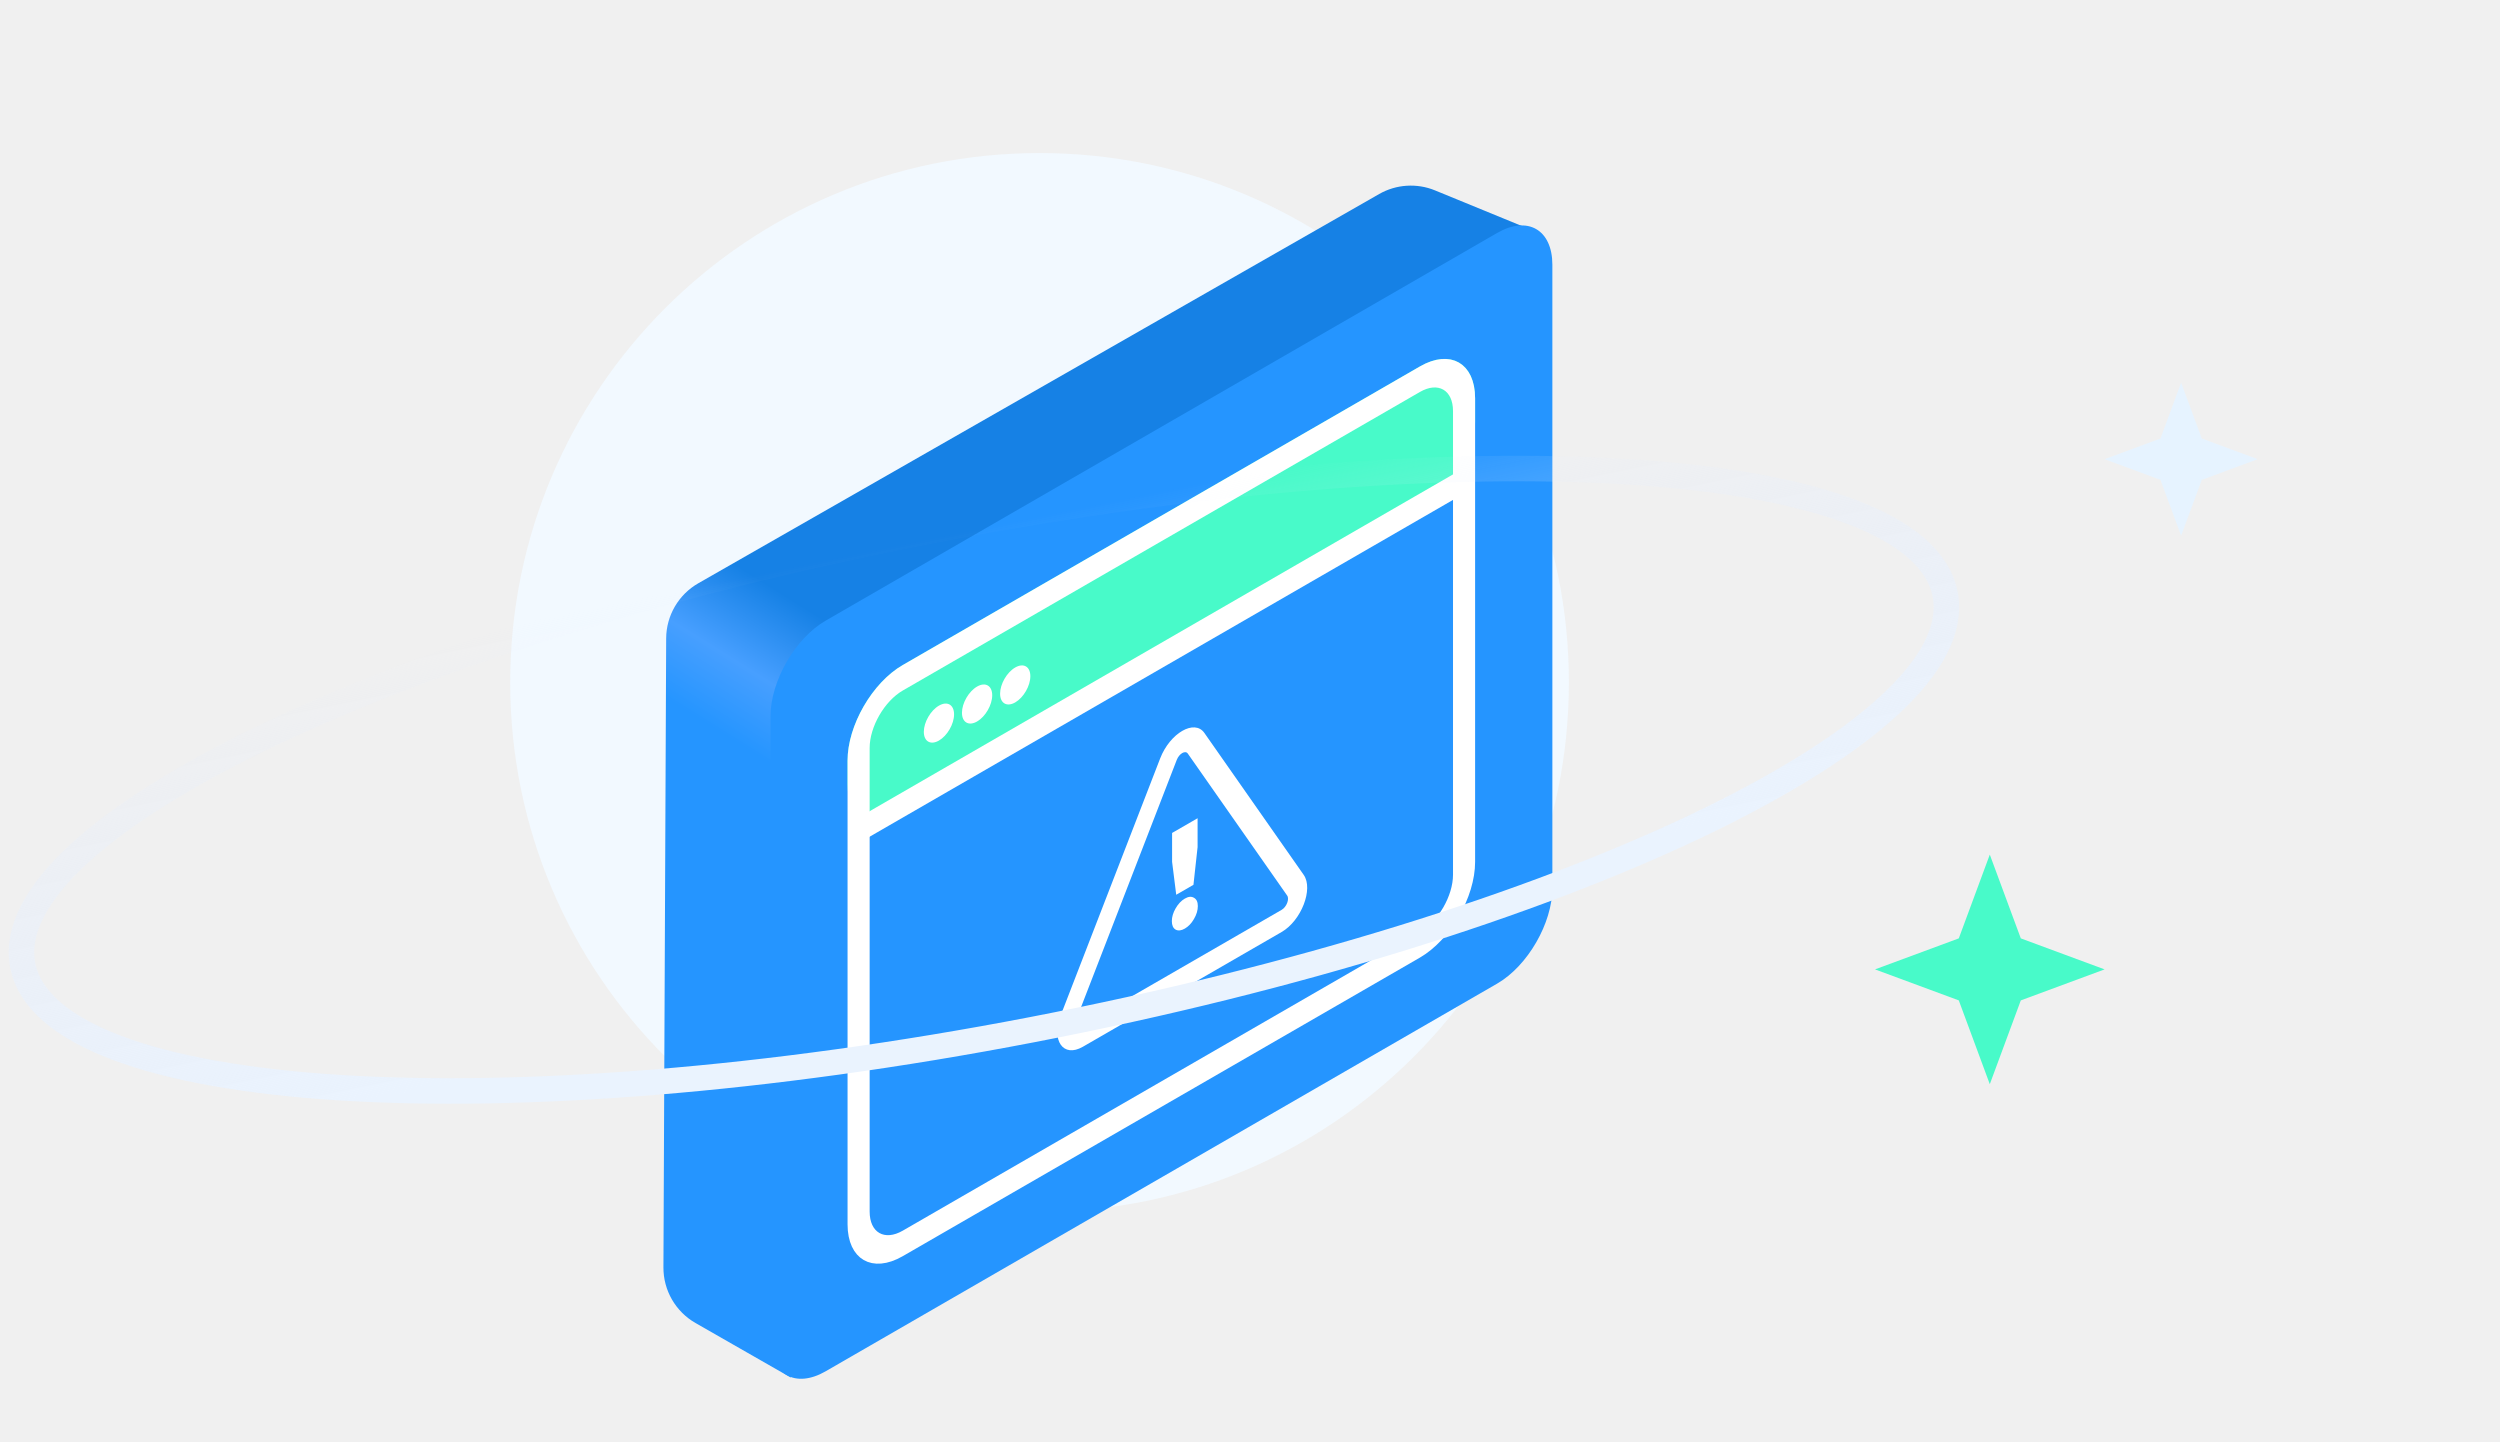
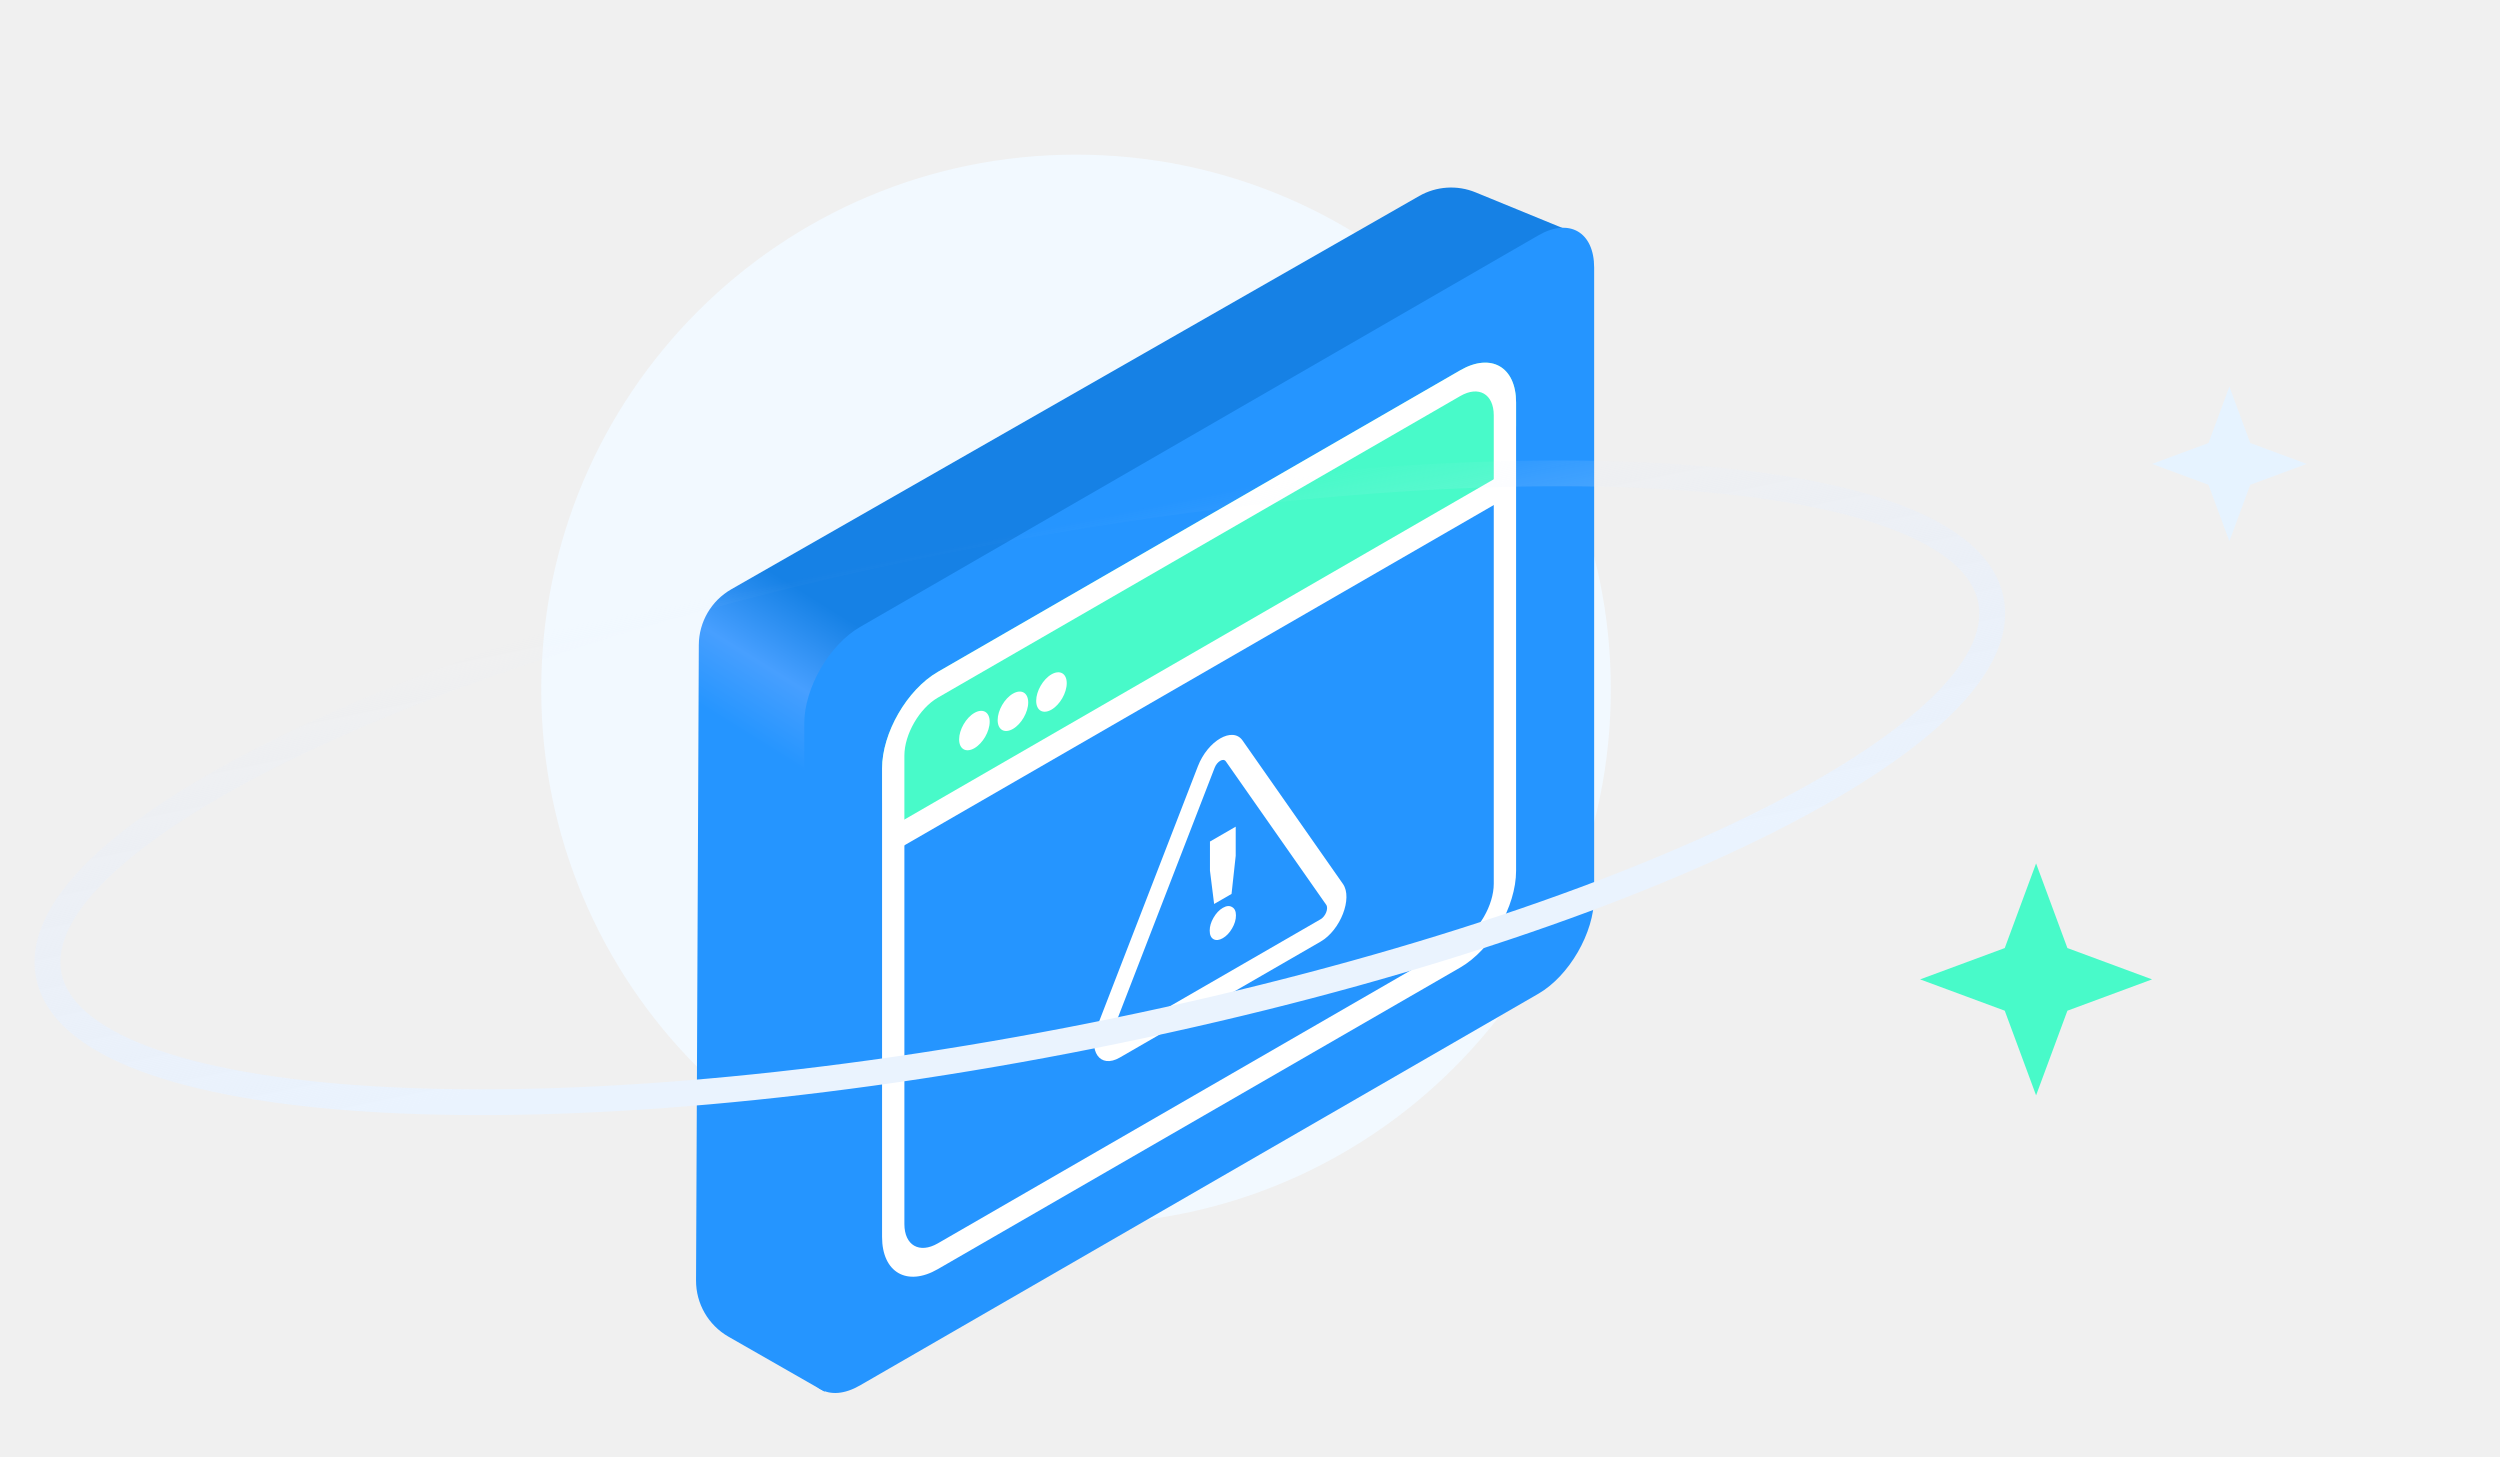
- <svg xmlns="http://www.w3.org/2000/svg" width="196" height="113" viewBox="0 0 196 113" fill="none">
-   <circle cx="81.5" cy="53.5" r="41.5" fill="#F2F9FF" />
-   <path d="M120 18L112.504 14.926C111.078 14.342 109.463 14.447 108.125 15.212L54.747 45.729C53.196 46.616 52.236 48.262 52.228 50.048L52.013 99.364C52.005 101.165 52.966 102.831 54.529 103.725L62 108L62.654 57.625L65.644 51.645L120 18Z" fill="url(#paint0_linear_580_9780)" />
-   <path d="M121.706 20.765C121.706 18.003 119.767 16.884 117.375 18.265L64.74 48.654C62.348 50.035 60.41 53.392 60.41 56.154L60.41 105.005C60.41 107.767 62.348 108.886 64.74 107.505L117.375 77.116C119.767 75.736 121.706 72.378 121.706 69.616L121.706 20.765Z" fill="#2595FF" />
-   <rect width="56.811" height="11.811" rx="5" transform="matrix(0.866025 -0.5 2.20305e-08 1 66.4484 54.6372)" fill="#48FAC9" />
-   <rect x="0.866" y="0.5" width="54.811" height="44.346" rx="4" transform="matrix(0.866025 -0.5 2.20305e-08 1 66.5644 55.0702)" stroke="white" stroke-width="2" />
-   <circle r="1.369" transform="matrix(0.866025 -0.5 -2.20305e-08 -1 73.6136 56.6905)" fill="white" />
-   <circle r="1.369" transform="matrix(0.866025 -0.5 -2.20305e-08 -1 76.6036 55.1954)" fill="white" />
-   <circle r="1.369" transform="matrix(0.866025 -0.5 -2.20305e-08 -1 79.5936 53.6998)" fill="white" />
-   <line y1="-1" x2="53.821" y2="-1" transform="matrix(0.866025 -0.5 2.20305e-08 1 67.7433 65.8496)" stroke="white" stroke-width="2" />
-   <path fill-rule="evenodd" clip-rule="evenodd" d="M100.915 70.213L93.122 59.079C92.93 58.804 92.448 59.081 92.256 59.579L84.463 79.711C84.271 80.208 84.511 80.552 84.896 80.329L100.482 71.331C100.867 71.109 101.107 70.487 100.915 70.213ZM94.421 57.46C93.651 56.361 91.727 57.472 90.957 59.46L83.164 79.592C82.395 81.581 83.357 82.955 84.896 82.066L100.482 73.068C102.021 72.179 102.983 69.694 102.213 68.594L94.421 57.46Z" fill="white" />
-   <path d="M93.567 69.369L92.216 70.149L91.892 67.565L91.892 65.303L93.891 64.149L93.891 66.411L93.567 69.369ZM91.873 72.213C91.873 71.889 91.971 71.557 92.167 71.218C92.369 70.867 92.611 70.611 92.892 70.449C93.172 70.287 93.411 70.266 93.607 70.387C93.809 70.496 93.91 70.713 93.91 71.037C93.91 71.369 93.809 71.706 93.607 72.049C93.411 72.388 93.172 72.639 92.892 72.801C92.611 72.963 92.369 72.99 92.167 72.88C91.971 72.767 91.873 72.545 91.873 72.213Z" fill="white" />
-   <path d="M156 67L158.431 73.569L165 76L158.431 78.431L156 85L153.569 78.431L147 76L153.569 73.569L156 67Z" fill="#48FAC9" />
-   <path d="M171 30L172.621 34.38L177 36L172.621 37.62L171 42L169.379 37.62L165 36L169.379 34.38L171 30Z" fill="#E6F3FF" />
-   <ellipse cx="77.14" cy="61.132" rx="76.75" ry="19.955" transform="rotate(-10.9188 77.1404 61.1319)" stroke="url(#paint1_linear_580_9780)" stroke-width="2" stroke-linecap="round" />
+ <svg xmlns="http://www.w3.org/2000/svg" width="194" height="113" viewBox="0 0 194 113" fill="none">
+   <g clip-path="url(#clip0_601_12920)">
+     <path d="M125 53.5C125 76.42 106.42 95 83.5 95C60.58 95 42 76.42 42 53.5C42 30.58 60.58 12 83.5 12C106.42 12 125 30.58 125 53.5Z" fill="#F2F9FF" />
+     <path d="M122 18L114.504 14.927C113.078 14.342 111.463 14.447 110.125 15.212L56.747 45.729C55.196 46.616 54.236 48.262 54.228 50.048L54.013 99.364C54.005 101.165 54.966 102.831 56.529 103.726L64 108L64.653 57.625L67.644 51.645L122 18Z" fill="url(#paint0_linear_601_12920)" />
+     <path d="M123.706 20.765C123.706 18.003 121.767 16.884 119.375 18.265L66.74 48.654C64.348 50.035 62.41 53.392 62.41 56.154L62.41 105.005C62.41 107.767 64.348 108.886 66.74 107.505L119.375 77.116C121.767 75.736 123.706 72.378 123.706 69.616L123.706 20.765Z" fill="#2595FF" />
+     <path d="M68.448 59.637C68.448 56.876 70.387 53.518 72.778 52.137L113.318 28.732C115.709 27.351 117.648 28.47 117.648 31.232L117.648 33.043C117.648 35.804 115.709 39.162 113.318 40.543L72.778 63.949C70.387 65.329 68.448 64.21 68.448 61.449L68.448 59.637Z" fill="#48FAC9" />
+     <path fill-rule="evenodd" clip-rule="evenodd" d="M113.318 30.732L72.778 54.137C71.344 54.966 70.18 56.98 70.18 58.637L70.18 94.983C70.18 96.64 71.344 97.311 72.778 96.483L113.318 73.078C114.753 72.249 115.916 70.234 115.916 68.578L115.916 32.232C115.916 30.575 114.753 29.903 113.318 30.732ZM72.778 52.137C70.387 53.518 68.448 56.876 68.448 59.637L68.448 95.983C68.448 98.744 70.387 99.864 72.778 98.483L113.318 75.078C115.709 73.697 117.648 70.339 117.648 67.578L117.648 31.232C117.648 28.47 115.709 27.351 113.318 28.732L72.778 52.137Z" fill="white" />
+     <path d="M76.799 56.006C76.799 55.25 76.268 54.944 75.614 55.322C74.959 55.7 74.428 56.619 74.428 57.375C74.428 58.131 74.959 58.437 75.614 58.059C76.268 57.681 76.799 56.762 76.799 56.006Z" fill="white" />
+     <path d="M79.789 54.511C79.789 53.755 79.258 53.449 78.604 53.827C77.949 54.205 77.418 55.124 77.418 55.88C77.418 56.636 77.949 56.942 78.604 56.564C79.258 56.186 79.789 55.267 79.789 54.511Z" fill="white" />
+     <path d="M82.779 53.016C82.779 52.26 82.248 51.953 81.593 52.331C80.939 52.709 80.408 53.628 80.408 54.384C80.408 55.14 80.939 55.447 81.593 55.069C82.248 54.691 82.779 53.771 82.779 53.016Z" fill="white" />
+     <path fill-rule="evenodd" clip-rule="evenodd" d="M116.353 38.939L69.743 65.85L69.743 63.85L116.353 36.939L116.353 38.939Z" fill="white" />
+     <path fill-rule="evenodd" clip-rule="evenodd" d="M102.915 70.213L95.122 59.079C94.93 58.804 94.448 59.081 94.256 59.579L86.463 79.711C86.271 80.208 86.511 80.552 86.896 80.329L102.482 71.331C102.867 71.109 103.107 70.487 102.915 70.213ZM96.421 57.46C95.651 56.361 93.727 57.472 92.957 59.46L85.164 79.592C84.395 81.581 85.357 82.955 86.896 82.066L102.482 73.068C104.021 72.179 104.983 69.694 104.213 68.594L96.421 57.46Z" fill="white" />
+     <path d="M95.568 69.369L94.216 70.149L93.893 67.565L93.893 65.303L95.891 64.149L95.891 66.411L95.568 69.369ZM93.873 72.213C93.873 71.889 93.971 71.557 94.167 71.218C94.369 70.867 94.611 70.611 94.892 70.449C95.172 70.287 95.411 70.266 95.607 70.387C95.809 70.496 95.91 70.713 95.91 71.037C95.91 71.369 95.809 71.706 95.607 72.049C95.411 72.388 95.172 72.639 94.892 72.801C94.611 72.963 94.369 72.99 94.167 72.88C93.971 72.767 93.873 72.545 93.873 72.213Z" fill="white" />
+     <path d="M158 67L160.431 73.569L167 76L160.431 78.431L158 85L155.569 78.431L149 76L155.569 73.569L158 67Z" fill="#48FAC9" />
+     <path d="M173 30L174.621 34.38L179 36L174.621 37.62L173 42L171.379 37.62L167 36L171.379 34.38L173 30Z" fill="#E6F3FF" />
+     <path fill-rule="evenodd" clip-rule="evenodd" d="M8.906 67.638C5.6 70.667 4.344 73.317 4.762 75.48C5.179 77.643 7.331 79.636 11.526 81.218C15.66 82.777 21.474 83.814 28.589 84.269C42.804 85.177 61.979 83.747 82.731 79.744C103.482 75.741 121.814 69.935 134.671 63.804C141.106 60.736 146.117 57.611 149.374 54.626C152.68 51.597 153.936 48.946 153.519 46.783C153.102 44.621 150.95 42.627 146.754 41.045C142.621 39.487 136.807 38.45 129.692 37.995C115.477 37.087 96.302 38.517 75.55 42.52C54.798 46.523 36.467 52.329 23.61 58.459C17.174 61.528 12.163 64.653 8.906 67.638ZM22.749 56.654C35.799 50.431 54.302 44.582 75.171 40.556C96.04 36.53 115.391 35.077 129.819 35.999C137.026 36.459 143.062 37.516 147.46 39.174C151.796 40.809 154.856 43.157 155.483 46.405C156.109 49.653 154.142 52.97 150.725 56.101C147.26 59.276 142.049 62.502 135.531 65.61C122.481 71.832 103.978 77.682 83.11 81.708C62.241 85.734 42.89 87.186 28.461 86.265C21.255 85.804 15.218 84.748 10.82 83.09C6.485 81.455 3.424 79.107 2.798 75.859C2.171 72.611 4.139 69.294 7.555 66.163C11.02 62.988 16.231 59.762 22.749 56.654Z" fill="url(#paint1_linear_601_12920)" />
+   </g>
  <defs>
-     <linearGradient id="paint0_linear_580_9780" x1="73.868" y1="19.506" x2="43.968" y2="67.347" gradientUnits="userSpaceOnUse">
+     <linearGradient id="paint0_linear_601_12920" x1="75.868" y1="19.506" x2="45.968" y2="67.347" gradientUnits="userSpaceOnUse">
      <stop offset="0.524" stop-color="#1681E5" />
      <stop offset="0.638" stop-color="#479FFF" />
      <stop offset="0.733" stop-color="#2595FF" />
    </linearGradient>
-     <linearGradient id="paint1_linear_580_9780" x1="42.972" y1="76.492" x2="42.56" y2="42.175" gradientUnits="userSpaceOnUse">
+     <linearGradient id="paint1_linear_601_12920" x1="48.5" y1="82.686" x2="41.595" y2="49.068" gradientUnits="userSpaceOnUse">
      <stop stop-color="#EAF3FE" />
      <stop offset="1" stop-color="#E3EDFF" stop-opacity="0" />
    </linearGradient>
+     <clipPath id="clip0_601_12920">
+       <rect width="194" height="113" fill="white" />
+     </clipPath>
  </defs>
</svg>
